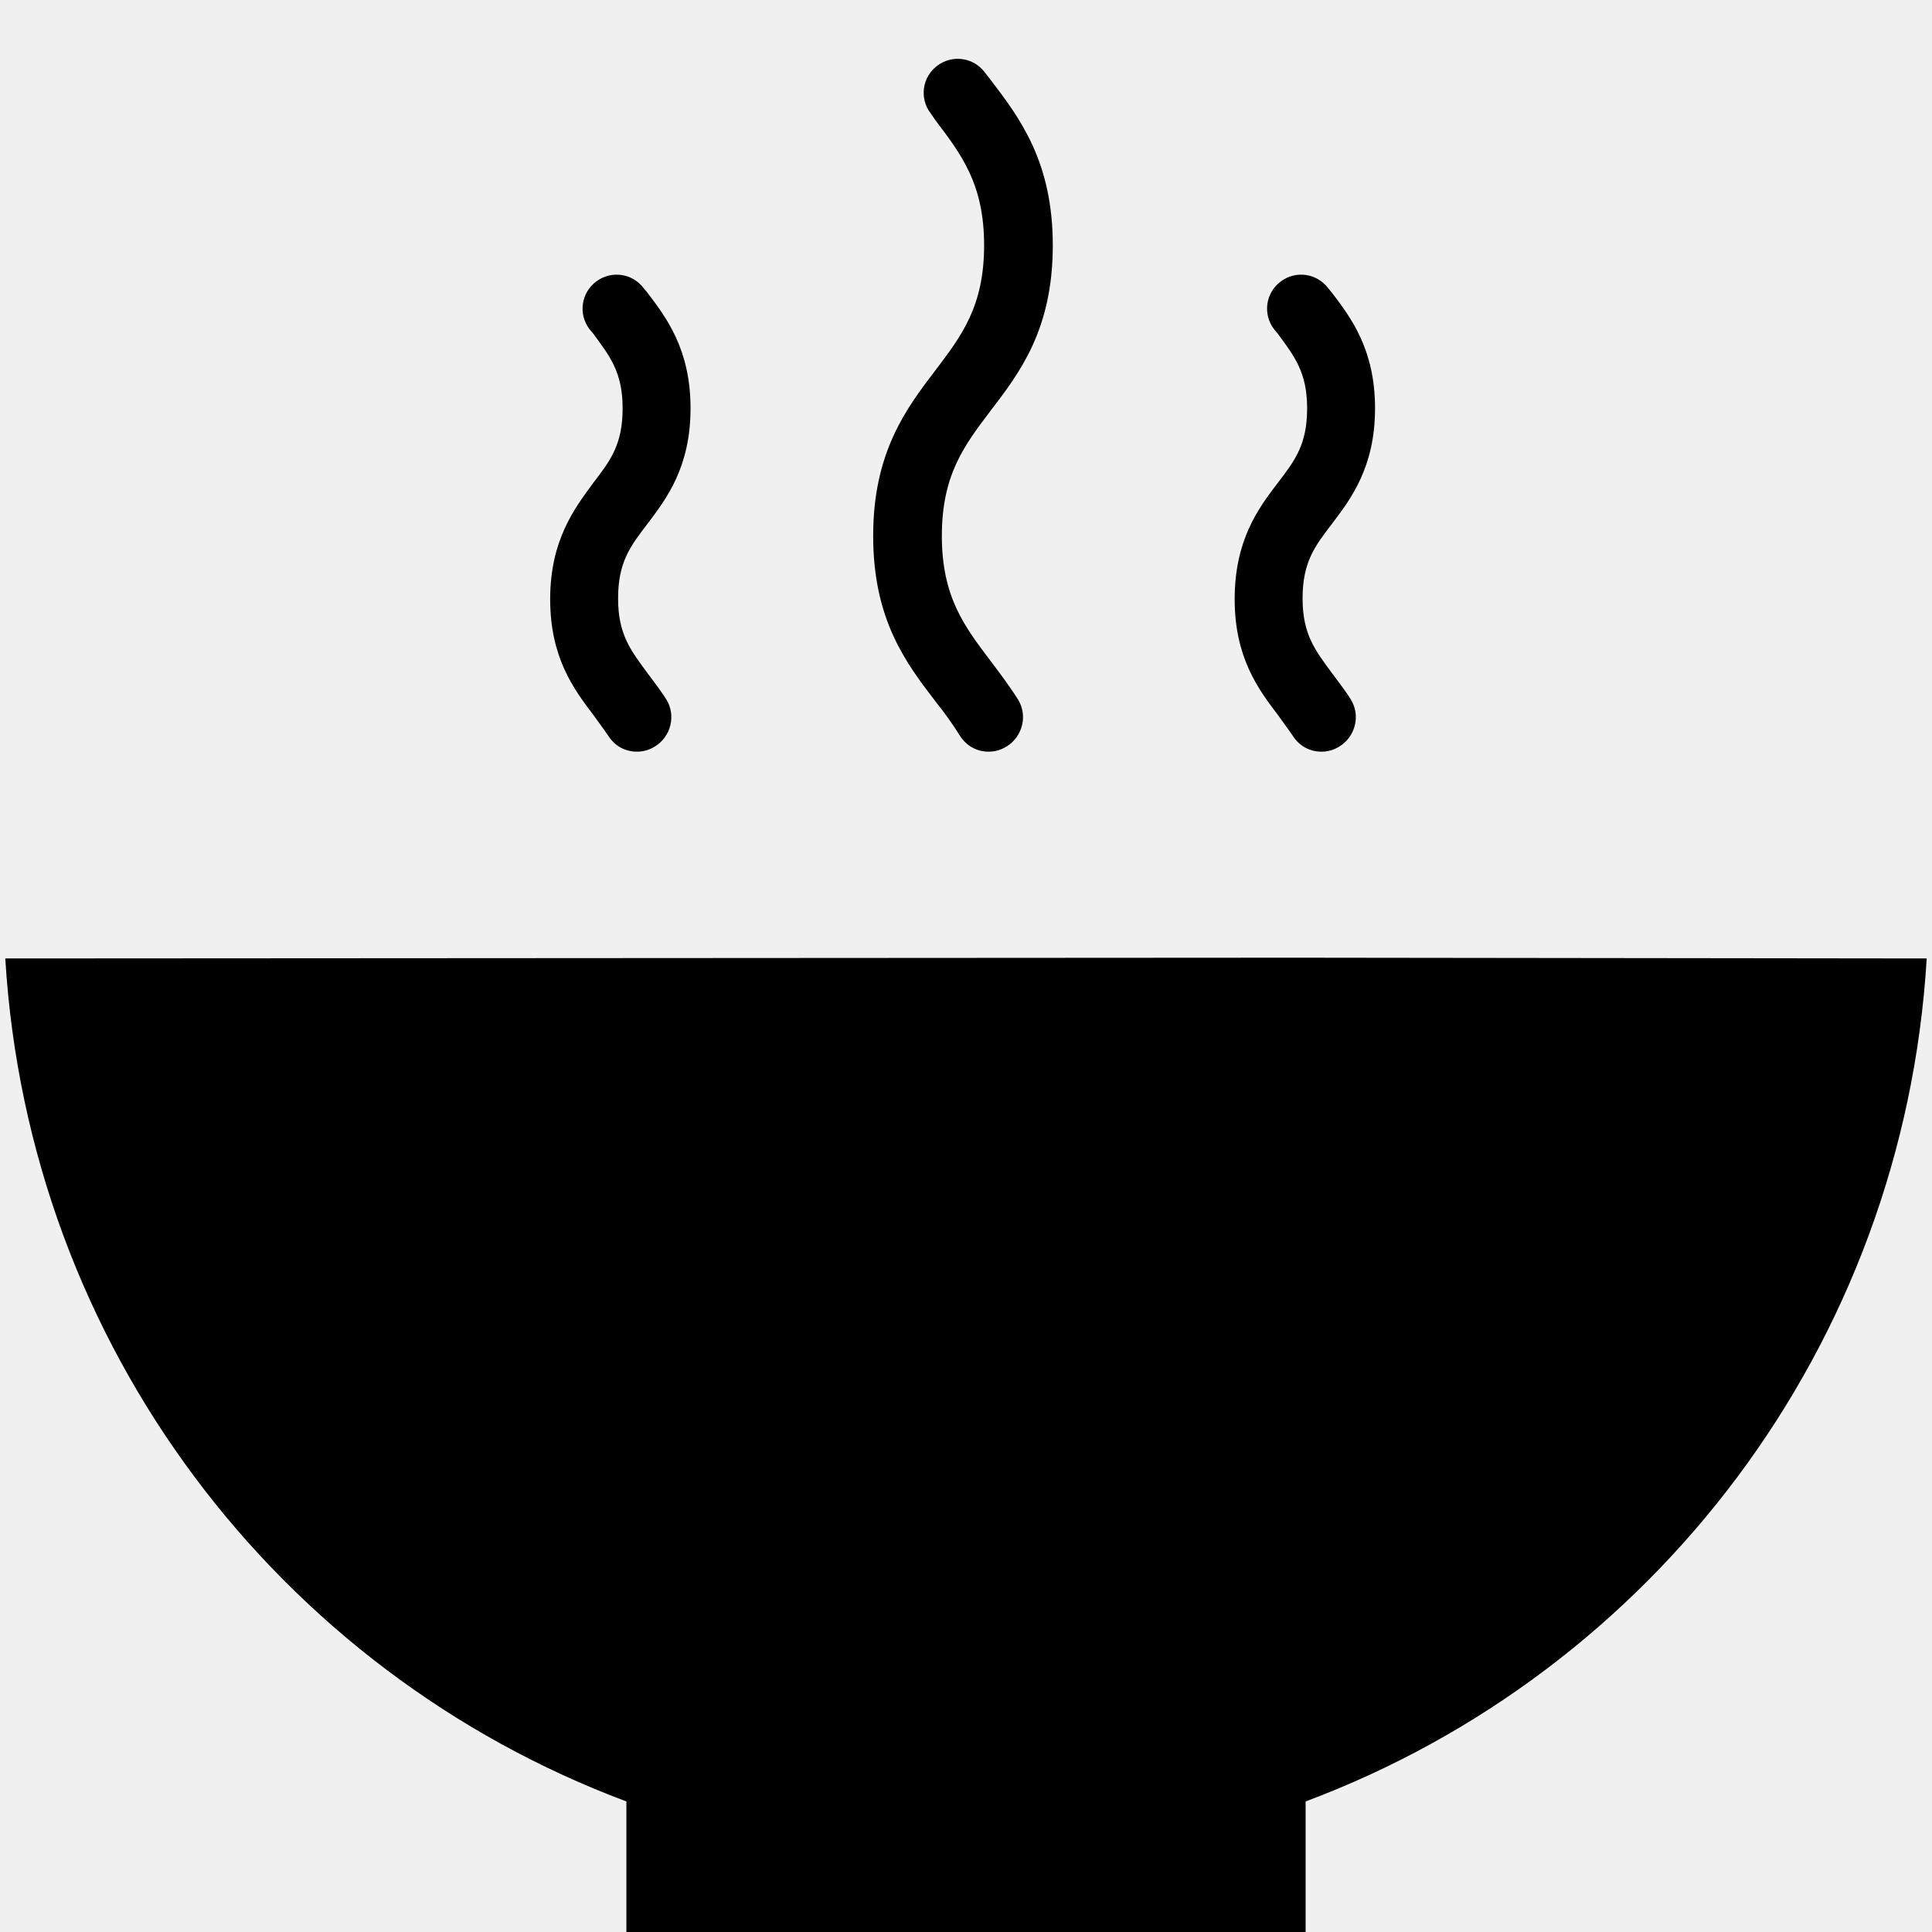
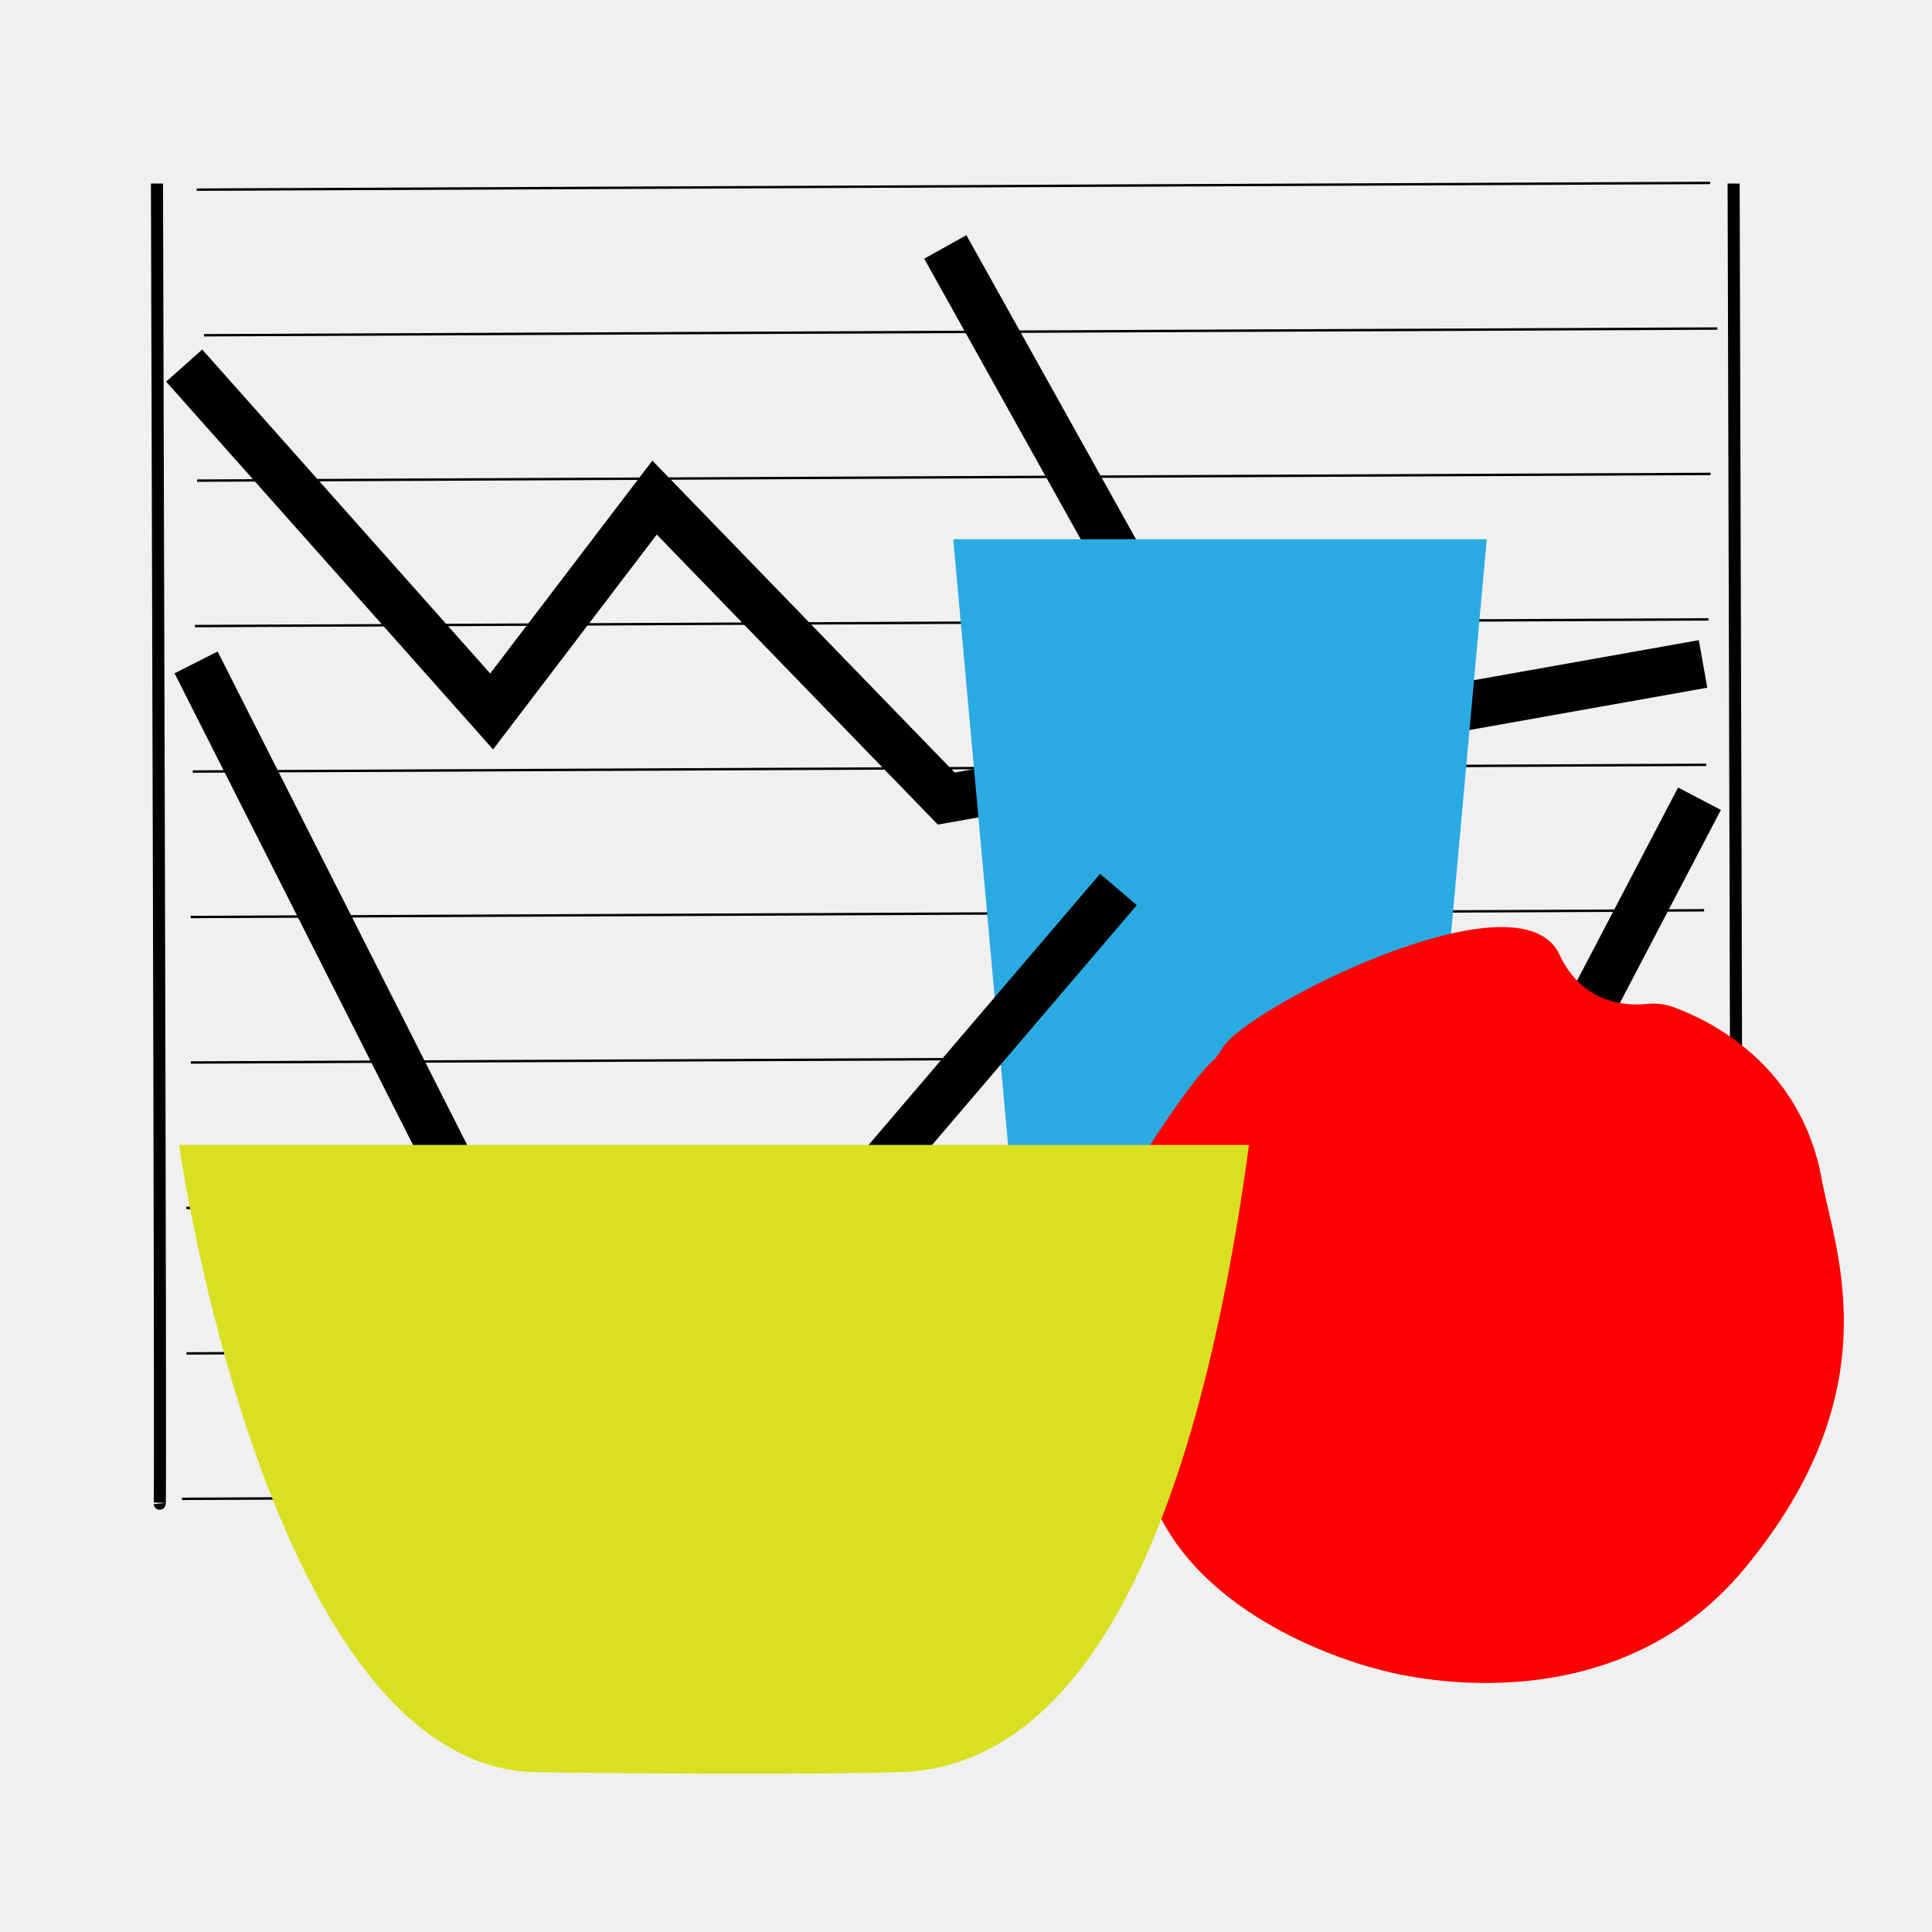
- <svg xmlns="http://www.w3.org/2000/svg" version="1.2" baseProfile="tiny" id="Layer_1" x="0px" y="0px" viewBox="0 0 256 256" xml:space="preserve">
-   <path id="XMLID_3_" d="M255.3,127c-3.1,51.4-36.3,94.5-82.3,111.7V256H83v-17.3C37,221.5,3.8,178.4,0.7,127l171.1-0.1 M163.6,79.4  c0,7.8,3.2,12,5.7,15.3c0.7,1,1.4,1.9,2,2.8c0.9,1.4,2.3,2.1,3.8,2.1c0.8,0,1.6-0.2,2.4-0.7c2.1-1.3,2.8-4.1,1.5-6.2  c-0.8-1.3-1.7-2.4-2.5-3.5c-2.2-3-3.9-5.1-3.9-9.9c0-4.8,1.6-6.9,3.9-9.9c2.5-3.3,5.7-7.5,5.7-15.3s-3.2-12-5.7-15.3l-0.5-0.6  c-1.5-2-4.3-2.4-6.3-0.9c-2,1.5-2.4,4.3-0.9,6.3l0.5,0.6c2.2,3,3.9,5.1,3.9,9.9c0,4.8-1.6,6.9-3.9,9.9  C166.7,67.4,163.6,71.6,163.6,79.4z M115.7,71c0,11.2,4.4,16.9,8.3,22c1.2,1.5,2.2,2.9,3.2,4.5c0.9,1.4,2.3,2.1,3.8,2.1  c0.8,0,1.6-0.2,2.4-0.7c2.1-1.3,2.8-4.1,1.5-6.2c-1.2-1.9-2.5-3.6-3.7-5.2c-3.4-4.5-6.4-8.4-6.4-16.5s3-12,6.4-16.5  c3.9-5.1,8.3-10.8,8.3-22c0-11.1-4.4-16.9-8.3-22l-0.7-0.9c-1.5-2-4.3-2.4-6.3-0.9c-2,1.5-2.4,4.3-0.9,6.3l0.7,1  c3.4,4.5,6.4,8.4,6.4,16.5c0,8.1-3,12-6.4,16.5C120.1,54.1,115.7,59.9,115.7,71z M72.9,79.4c0,7.8,3.2,12,5.7,15.3  c0.7,1,1.4,1.9,2,2.8c0.9,1.4,2.3,2.1,3.8,2.1c0.8,0,1.6-0.2,2.4-0.7c2.1-1.3,2.8-4.1,1.5-6.2c-0.8-1.3-1.7-2.4-2.5-3.5  c-2.2-3-3.9-5.1-3.9-9.9c0-4.8,1.6-6.9,3.9-9.9c2.5-3.3,5.7-7.5,5.7-15.3c0-7.8-3.2-12-5.7-15.3l-0.5-0.6c-1.5-2-4.3-2.4-6.3-0.9  c-2,1.5-2.4,4.3-0.9,6.3l0.5,0.6c2.2,3,3.9,5.1,3.9,9.9c0,4.8-1.6,6.9-3.9,9.9C76.1,67.4,72.9,71.6,72.9,79.4z" />
+ <svg xmlns="http://www.w3.org/2000/svg" version="1.1" x="0px" y="0px" viewBox="0 0 800 800" style="enable-background:new 0 0 800 800;" xml:space="preserve">
+   <style type="text/css">
+ 	.st0{fill:none;stroke:#000000;stroke-miterlimit:10;}
+ 	.st1{stroke:#000000;stroke-width:5;stroke-miterlimit:10;}
+ 	.st2{fill:none;stroke:#000000;stroke-width:20;stroke-miterlimit:10;}
+ 	.st3{fill:#29ABE2;stroke:#29ABE2;stroke-width:3;stroke-miterlimit:10;}
+ 	.st4{fill:#FFFFFF;stroke:#000000;stroke-width:3;stroke-miterlimit:10;}
+ 	.st5{fill:#FF0000;stroke:#FF0000;stroke-width:3;stroke-miterlimit:10;}
+ 	.st6{fill:#D9E021;stroke:#D9E021;stroke-width:3;stroke-miterlimit:10;}
+ </style>
+   <g id="Ebene_6">
+     <line class="st0" x1="81.43" y1="78.53" x2="708.13" y2="75.75" />
+     <line class="st0" x1="84.45" y1="138.82" x2="711.14" y2="136.04" />
+     <line class="st0" x1="79.02" y1="439.96" x2="705.71" y2="437.18" />
+     <line class="st0" x1="77.24" y1="560.42" x2="703.93" y2="557.64" />
+     <line class="st0" x1="75.37" y1="620.64" x2="702.06" y2="617.86" />
+     <line class="st0" x1="81.61" y1="199.02" x2="708.3" y2="196.24" />
+     <line class="st0" x1="77.15" y1="500.17" x2="703.84" y2="497.39" />
+     <line class="st0" x1="80.72" y1="259.25" x2="707.41" y2="256.47" />
+     <line class="st0" x1="79.83" y1="319.48" x2="706.52" y2="316.7" />
+     <line class="st0" x1="78.94" y1="379.71" x2="705.63" y2="376.93" />
+   </g>
+   <g id="Ebene_1">
+     <path class="st1" d="M65,76c-0.01,8.64,1.73,552.59,1.12,546.59" />
+     <path class="st1" d="M717.86,76c-0.01,8.64,1.73,552.59,1.12,546.59" />
+     <polyline class="st2" points="391.43,102.24 532.89,355.88 625.37,480.51 703.72,330.73  " />
+     <polyline class="st2" points="76.27,151.38 203.58,294.6 271.04,206.04 391.82,330.67 705.2,274.92  " />
+   </g>
+   <g id="Ebene_3">
+     <path class="st3" d="M396.37,224.8h217.62l-32.64,360.78H429.01c-7.02-77.62-14.05-155.24-21.07-232.86   C404.09,310.08,400.23,267.44,396.37,224.8z" />
+     <path class="st4" d="M265.76,428.58" />
+   </g>
+   <g id="Ebene_5">
+     <polyline class="st2" points="81.2,274.29 253.12,614.3 463.12,368.32  " />
+   </g>
+   <g id="Ebene_2">
+     <path class="st5" d="M502.86,440.67c1.66-1.55,3.12-3.32,4.18-5.33c8.59-16.18,121.64-73.29,137.38-39.4   c10.03,21.61,29.43,22.15,37.85,21.25c3.42-0.36,6.88,0.07,10.12,1.24c14.74,5.34,51.91,23.25,60.44,69.97   c5.45,29.87,29.26,86.46-31.44,159.95c-55.1,66.73-143,43.47-149.41,41.66c-0.25-0.07-0.49-0.13-0.74-0.2   c-5.15-1.26-63.02-16.25-87.35-58.49c-44.36-77.03-23.68-122.51-20.34-132.76C465.17,493.62,491.59,451.19,502.86,440.67z" />
+   </g>
+   <g id="Ebene_4">
+     <path class="st6" d="M75.88,475.59c0,0,36.63,255.35,146.53,256.77s146.53,0,146.53,0c62.23,0.66,119.81-62.58,146.53-256.77H75.88   z" />
+   </g>
</svg>
